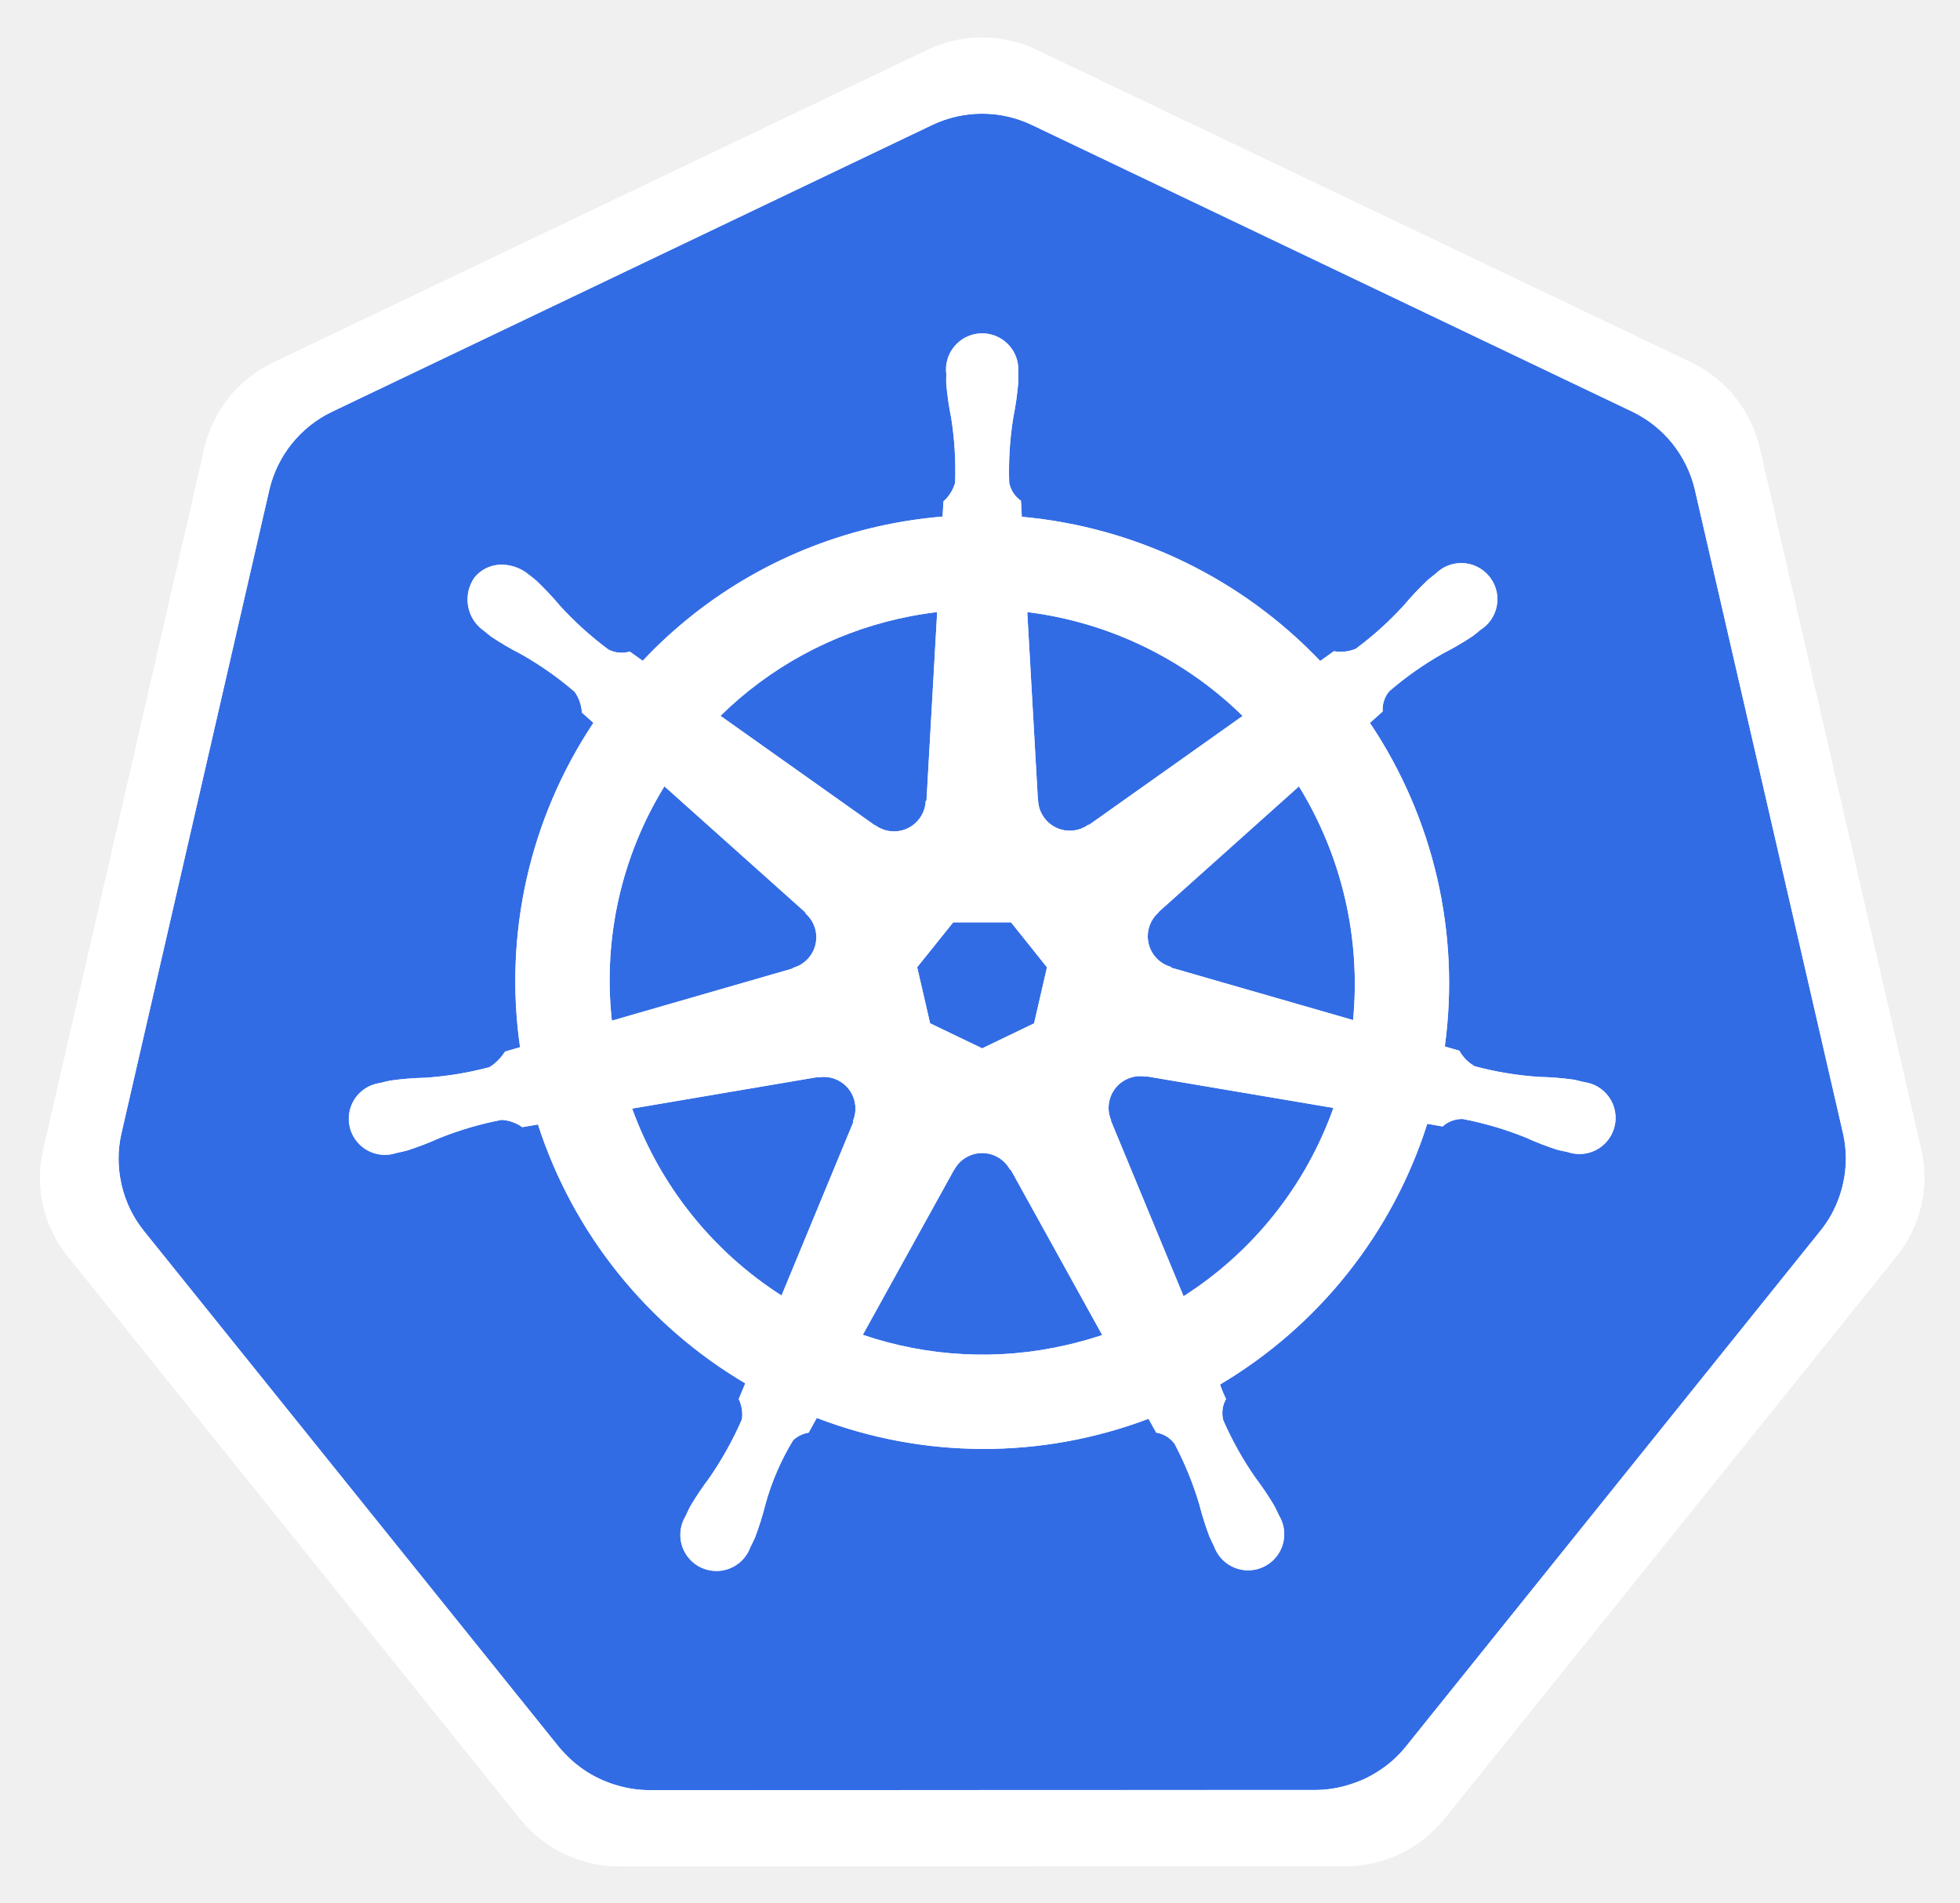
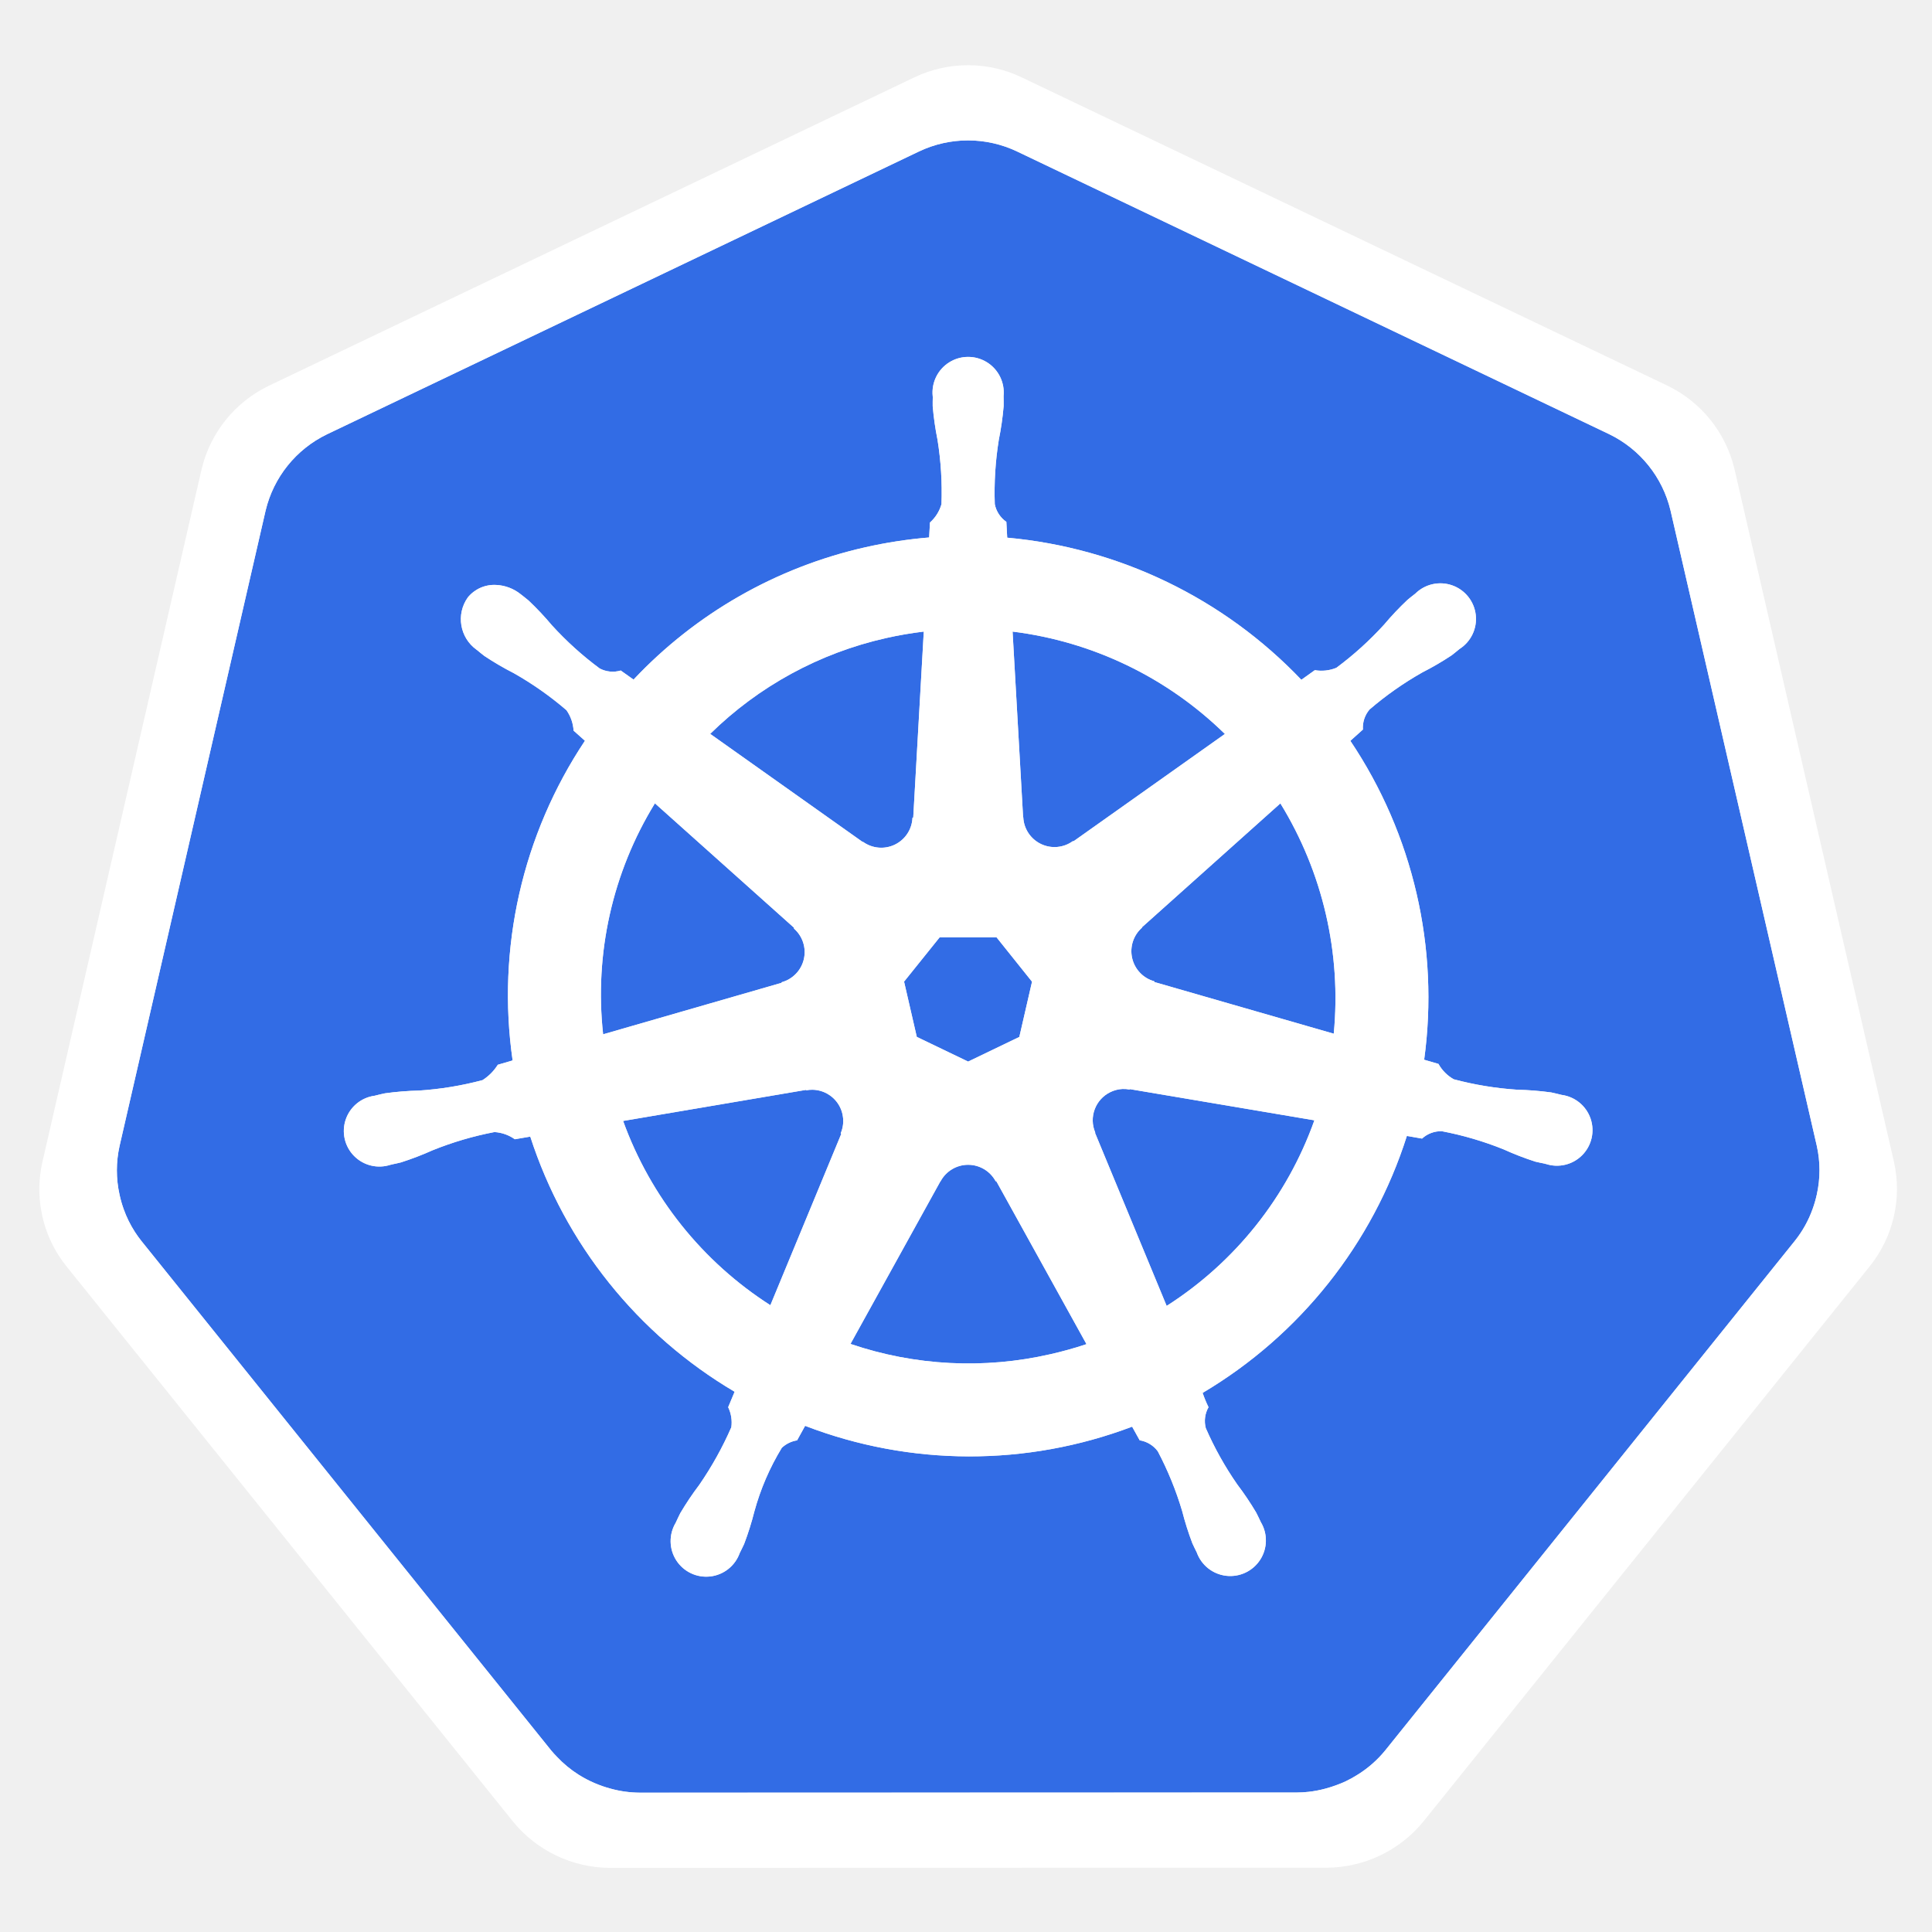
- <svg xmlns="http://www.w3.org/2000/svg" role="img" viewBox="-0.17 0.08 230.10 223.35">
+ <svg xmlns="http://www.w3.org/2000/svg" width="100" height="100" role="img" viewBox="-0.17 0.08 230.10 223.35">
  <defs>
    <style>.cls-1{fill:#fff}.cls-2{fill:#326ce5}</style>
  </defs>
  <path d="M134.358 126.466a3.59 3.59 0 0 0-.855-.065 3.685 3.685 0 0 0-1.425.37 3.725 3.725 0 0 0-1.803 4.825l-.026.037 8.528 20.603a43.53 43.53 0 0 0 17.595-22.102l-21.976-3.714zm-34.194 2.92a3.72 3.72 0 0 0-3.568-2.894 3.656 3.656 0 0 0-.733.065l-.037-.045-21.785 3.698a43.695 43.695 0 0 0 17.54 21.946l8.442-20.4-.066-.08a3.683 3.683 0 0 0 .207-2.29zm18.245 8a3.718 3.718 0 0 0-6.557.008h-.018l-10.713 19.372a43.637 43.637 0 0 0 23.815 1.225q2.197-.5 4.292-1.2l-10.738-19.406zm33.914-45l-16.483 14.753.009.047a3.725 3.725 0 0 0 1.46 6.395l.02.089 21.35 6.15a44.278 44.278 0 0 0-6.356-27.432zM121.7 94.039a3.725 3.725 0 0 0 5.913 2.84l.065.027 18.036-12.788a43.85 43.85 0 0 0-25.287-12.19l1.253 22.105zm-19.1 2.921a3.72 3.72 0 0 0 5.904-2.85l.092-.043 1.253-22.14a44.682 44.682 0 0 0-4.501.776 43.467 43.467 0 0 0-20.937 11.409l18.154 12.869zm-9.678 16.729a3.72 3.72 0 0 0 1.462-6.396l.018-.088-16.574-14.824a43.454 43.454 0 0 0-6.168 27.51l21.245-6.13zm16.098 6.512l6.114 2.94 6.096-2.934 1.514-6.581-4.219-5.276h-6.79l-4.231 5.268z" class="cls-2" />
  <path d="M216.208 133.167l-17.422-75.675a13.602 13.602 0 0 0-7.293-9.073l-70.521-33.67a13.589 13.589 0 0 0-11.705 0L38.76 48.437a13.598 13.598 0 0 0-7.295 9.072l-17.394 75.673a13.315 13.315 0 0 0-.004 5.81 13.506 13.506 0 0 0 .491 1.718 13.1 13.1 0 0 0 1.343 2.726c.239.365.491.72.765 1.064l48.804 60.678c.213.264.448.505.681.75a13.423 13.423 0 0 0 2.574 2.133 13.924 13.924 0 0 0 3.857 1.677 13.298 13.298 0 0 0 3.43.473h.759l77.504-.018a12.993 12.993 0 0 0 1.41-.083 13.47 13.47 0 0 0 1.989-.378 13.872 13.872 0 0 0 1.381-.442c.353-.135.705-.27 1.045-.433a13.941 13.941 0 0 0 1.479-.822 13.303 13.303 0 0 0 3.237-2.865l1.488-1.85 47.299-58.84a13.185 13.185 0 0 0 2.108-3.785 13.67 13.67 0 0 0 .5-1.724 13.282 13.282 0 0 0-.004-5.81zm-73.147 29.432a14.516 14.516 0 0 0 .703 1.703 3.314 3.314 0 0 0-.327 2.49 39.372 39.372 0 0 0 3.742 6.7 35.06 35.06 0 0 1 2.263 3.364c.17.315.392.803.553 1.136a4.24 4.24 0 1 1-7.63 3.607c-.161-.33-.385-.77-.522-1.082a35.275 35.275 0 0 1-1.225-3.868 39.305 39.305 0 0 0-2.896-7.097 3.335 3.335 0 0 0-2.154-1.307c-.135-.233-.635-1.15-.903-1.623a54.617 54.617 0 0 1-38.948-.1l-.955 1.73a3.429 3.429 0 0 0-1.819.887 29.517 29.517 0 0 0-3.268 7.582 34.9 34.9 0 0 1-1.218 3.868c-.135.31-.361.744-.522 1.073v.009l-.007.008a4.238 4.238 0 1 1-7.619-3.616c.159-.335.372-.82.54-1.135a35.177 35.177 0 0 1 2.262-3.373 41.228 41.228 0 0 0 3.82-6.866 4.188 4.188 0 0 0-.376-2.387l.768-1.84a54.922 54.922 0 0 1-24.338-30.387l-1.839.313a4.68 4.68 0 0 0-2.428-.855 39.524 39.524 0 0 0-7.356 2.165 35.589 35.589 0 0 1-3.787 1.45c-.305.084-.745.168-1.093.244-.028.01-.052.022-.08.029a.605.605 0 0 1-.065.006 4.236 4.236 0 1 1-1.874-8.224l.061-.015.037-.01c.353-.083.805-.2 1.127-.262a35.27 35.27 0 0 1 4.05-.326 39.388 39.388 0 0 0 7.564-1.242 5.835 5.835 0 0 0 1.814-1.83l1.767-.516a54.613 54.613 0 0 1 8.613-38.073l-1.353-1.206a4.688 4.688 0 0 0-.848-2.436 39.366 39.366 0 0 0-6.277-4.41 35.25 35.25 0 0 1-3.499-2.046c-.256-.191-.596-.478-.874-.704l-.063-.044a4.473 4.473 0 0 1-1.038-6.222 4.066 4.066 0 0 1 3.363-1.488 5.03 5.03 0 0 1 2.942 1.11c.287.225.68.526.935.745a35.253 35.253 0 0 1 2.78 2.95 39.383 39.383 0 0 0 5.69 5.142 3.333 3.333 0 0 0 2.507.243q.754.55 1.522 1.082A54.289 54.289 0 0 1 102.86 61.89a55.052 55.052 0 0 1 7.63-1.173l.1-1.784a4.6 4.6 0 0 0 1.37-2.184 39.476 39.476 0 0 0-.47-7.654 35.466 35.466 0 0 1-.576-4.014c-.011-.307.006-.731.01-1.081 0-.04-.01-.08-.01-.118a4.242 4.242 0 1 1 8.441-.004c0 .37.022.86.009 1.2a35.109 35.109 0 0 1-.579 4.013 39.533 39.533 0 0 0-.478 7.656 3.344 3.344 0 0 0 1.379 2.11c.015.305.065 1.323.102 1.884a55.309 55.309 0 0 1 35.032 16.927l1.606-1.147a4.69 4.69 0 0 0 2.56-.278 39.532 39.532 0 0 0 5.69-5.148 35.004 35.004 0 0 1 2.787-2.95c.259-.222.65-.52.936-.746a4.242 4.242 0 1 1 5.258 6.598c-.283.229-.657.548-.929.75a35.095 35.095 0 0 1-3.507 2.046 39.495 39.495 0 0 0-6.277 4.41 3.337 3.337 0 0 0-.792 2.39c-.235.216-1.06.947-1.497 1.343a54.837 54.837 0 0 1 8.792 37.983l1.704.496a4.745 4.745 0 0 0 1.82 1.83 39.464 39.464 0 0 0 7.568 1.246 35.64 35.64 0 0 1 4.046.324c.355.065.868.207 1.23.29a4.236 4.236 0 1 1-1.878 8.223l-.061-.008c-.028-.007-.054-.022-.083-.03-.348-.075-.785-.151-1.09-.231a35.14 35.14 0 0 1-3.785-1.462 39.477 39.477 0 0 0-7.363-2.165 3.337 3.337 0 0 0-2.362.877q-.9-.171-1.804-.316a54.92 54.92 0 0 1-24.328 30.605z" class="cls-2" />
  <path d="M225.407 135.107L206.4 52.547a14.838 14.838 0 0 0-7.958-9.9l-76.935-36.73a14.825 14.825 0 0 0-12.771 0L31.808 42.669a14.838 14.838 0 0 0-7.961 9.895L4.873 135.129a14.668 14.668 0 0 0 1.995 11.185c.261.4.538.788.838 1.162l53.246 66.205a14.98 14.98 0 0 0 11.499 5.487l85.387-.02a14.986 14.986 0 0 0 11.5-5.48l53.227-66.211a14.72 14.72 0 0 0 2.842-12.347zm-9.197 3.866a13.677 13.677 0 0 1-.498 1.723 13.184 13.184 0 0 1-2.11 3.786l-47.299 58.838-1.486 1.852a13.305 13.305 0 0 1-3.24 2.865 13.945 13.945 0 0 1-1.474.822q-.513.237-1.045.43a13.873 13.873 0 0 1-1.383.445 13.473 13.473 0 0 1-1.989.379 12.988 12.988 0 0 1-1.41.082l-77.504.018h-.76a13.298 13.298 0 0 1-3.429-.472 13.925 13.925 0 0 1-3.855-1.679 13.424 13.424 0 0 1-2.576-2.132c-.233-.246-.468-.487-.68-.75l-48.805-60.679q-.408-.514-.765-1.066a13.102 13.102 0 0 1-1.343-2.726 13.505 13.505 0 0 1-.491-1.719 13.315 13.315 0 0 1 .004-5.809l17.394-75.675a13.598 13.598 0 0 1 7.295-9.07l70.508-33.685a13.589 13.589 0 0 1 11.705 0l70.519 33.67a13.602 13.602 0 0 1 7.293 9.073l17.422 75.674a13.282 13.282 0 0 1 .002 5.807z" class="cls-1" />
  <path d="M185.814 127.106c-.36-.083-.874-.225-1.227-.29a35.642 35.642 0 0 0-4.046-.326 39.464 39.464 0 0 1-7.57-1.242 4.745 4.745 0 0 1-1.82-1.832l-1.704-.496a54.837 54.837 0 0 0-8.79-37.983c.436-.396 1.262-1.127 1.495-1.342a3.338 3.338 0 0 1 .792-2.39 39.495 39.495 0 0 1 6.277-4.41 35.095 35.095 0 0 0 3.507-2.046c.272-.202.644-.522.929-.75a4.242 4.242 0 1 0-5.256-6.6c-.288.227-.68.525-.936.747a35.004 35.004 0 0 0-2.789 2.95 39.533 39.533 0 0 1-5.69 5.148 4.69 4.69 0 0 1-2.56.278l-1.606 1.147a55.309 55.309 0 0 0-35.032-16.927c-.039-.561-.087-1.577-.102-1.884a3.344 3.344 0 0 1-1.377-2.11 39.533 39.533 0 0 1 .478-7.656 35.112 35.112 0 0 0 .575-4.012c.013-.34-.007-.834-.007-1.201a4.242 4.242 0 1 0-8.441.004c0 .04.009.078.01.118-.004.35-.021.774-.01 1.08a35.476 35.476 0 0 0 .576 4.015 39.475 39.475 0 0 1 .47 7.654 4.601 4.601 0 0 1-1.37 2.182l-.1 1.786a55.052 55.052 0 0 0-7.63 1.173 54.289 54.289 0 0 0-27.574 15.754q-.77-.531-1.526-1.082a3.333 3.333 0 0 1-2.506-.243 39.383 39.383 0 0 1-5.69-5.141 35.255 35.255 0 0 0-2.777-2.95c-.257-.22-.65-.52-.938-.75a5.03 5.03 0 0 0-2.942-1.11 4.066 4.066 0 0 0-3.363 1.49 4.473 4.473 0 0 0 1.038 6.222l.065.046c.276.226.616.515.872.702a35.256 35.256 0 0 0 3.499 2.048 39.367 39.367 0 0 1 6.276 4.412 4.69 4.69 0 0 1 .849 2.434l1.351 1.208a54.613 54.613 0 0 0-8.611 38.073l-1.767.514a5.835 5.835 0 0 1-1.814 1.827 39.39 39.39 0 0 1-7.565 1.247 35.266 35.266 0 0 0-4.049.326c-.324.06-.774.174-1.127.262l-.037.008-.06.018a4.236 4.236 0 1 0 1.875 8.224l.063-.01c.028-.006.052-.02.08-.025.348-.08.786-.163 1.092-.246a35.59 35.59 0 0 0 3.786-1.451 39.527 39.527 0 0 1 7.358-2.165 4.68 4.68 0 0 1 2.426.857l1.84-.315a54.922 54.922 0 0 0 24.34 30.387l-.769 1.84a4.188 4.188 0 0 1 .377 2.387 41.228 41.228 0 0 1-3.82 6.864 35.183 35.183 0 0 0-2.263 3.372c-.168.318-.381.805-.542 1.138a4.238 4.238 0 1 0 7.621 3.616l.007-.008v-.01c.16-.33.387-.763.522-1.072a34.903 34.903 0 0 0 1.218-3.868 29.517 29.517 0 0 1 3.268-7.582 3.43 3.43 0 0 1 1.819-.888l.957-1.73a54.617 54.617 0 0 0 38.946.099c.268.478.768 1.392.9 1.623a3.335 3.335 0 0 1 2.155 1.31 39.306 39.306 0 0 1 2.898 7.096 35.275 35.275 0 0 0 1.225 3.868c.137.312.36.75.522 1.082a4.24 4.24 0 1 0 7.63-3.607c-.161-.333-.383-.82-.55-1.136a35.06 35.06 0 0 0-2.263-3.364 39.372 39.372 0 0 1-3.742-6.7 3.314 3.314 0 0 1 .324-2.49 14.519 14.519 0 0 1-.703-1.703 54.92 54.92 0 0 0 24.328-30.605c.546.087 1.497.253 1.806.316a3.337 3.337 0 0 1 2.36-.877 39.476 39.476 0 0 1 7.36 2.165 35.135 35.135 0 0 0 3.788 1.462c.305.08.74.156 1.09.233.029.008.055.02.083.028l.06.009a4.236 4.236 0 1 0 1.878-8.224zm-40.1-42.987l-18.037 12.787-.063-.03a3.723 3.723 0 0 1-5.913-2.838l-.02-.01-1.253-22.103a43.85 43.85 0 0 1 25.285 12.194zm-33.978 24.228h6.788l4.22 5.276-1.513 6.58-6.096 2.934-6.114-2.94-1.516-6.583zm-6.386-35.648a44.672 44.672 0 0 1 4.503-.774l-1.255 22.137-.092.044a3.72 3.72 0 0 1-5.904 2.852l-.035.02-18.154-12.872a43.467 43.467 0 0 1 20.937-11.407zm-27.52 19.68l16.574 14.824-.018.09a3.72 3.72 0 0 1-1.462 6.395l-.017.072-21.245 6.13a43.454 43.454 0 0 1 6.168-27.51zm22.191 39.38l-8.441 20.397a43.696 43.696 0 0 1-17.536-21.948l21.783-3.7.037.049a3.655 3.655 0 0 1 .73-.065 3.72 3.72 0 0 1 3.364 5.185zm24.916 26.23a43.637 43.637 0 0 1-23.815-1.223l10.713-19.372h.018a3.725 3.725 0 0 1 6.557-.006h.08l10.74 19.404q-2.091.698-4.293 1.199zm13.841-5.751l-8.528-20.605.026-.037a3.725 3.725 0 0 1 1.803-4.823 3.685 3.685 0 0 1 1.425-.37 3.59 3.59 0 0 1 .855.063l.037-.046 21.977 3.714a43.53 43.53 0 0 1-17.595 22.105zm19.903-32.42l-21.352-6.15-.02-.09a3.725 3.725 0 0 1-1.46-6.395l-.008-.043 16.482-14.751a44.279 44.279 0 0 1 6.357 27.43z" class="cls-1" />
</svg>
